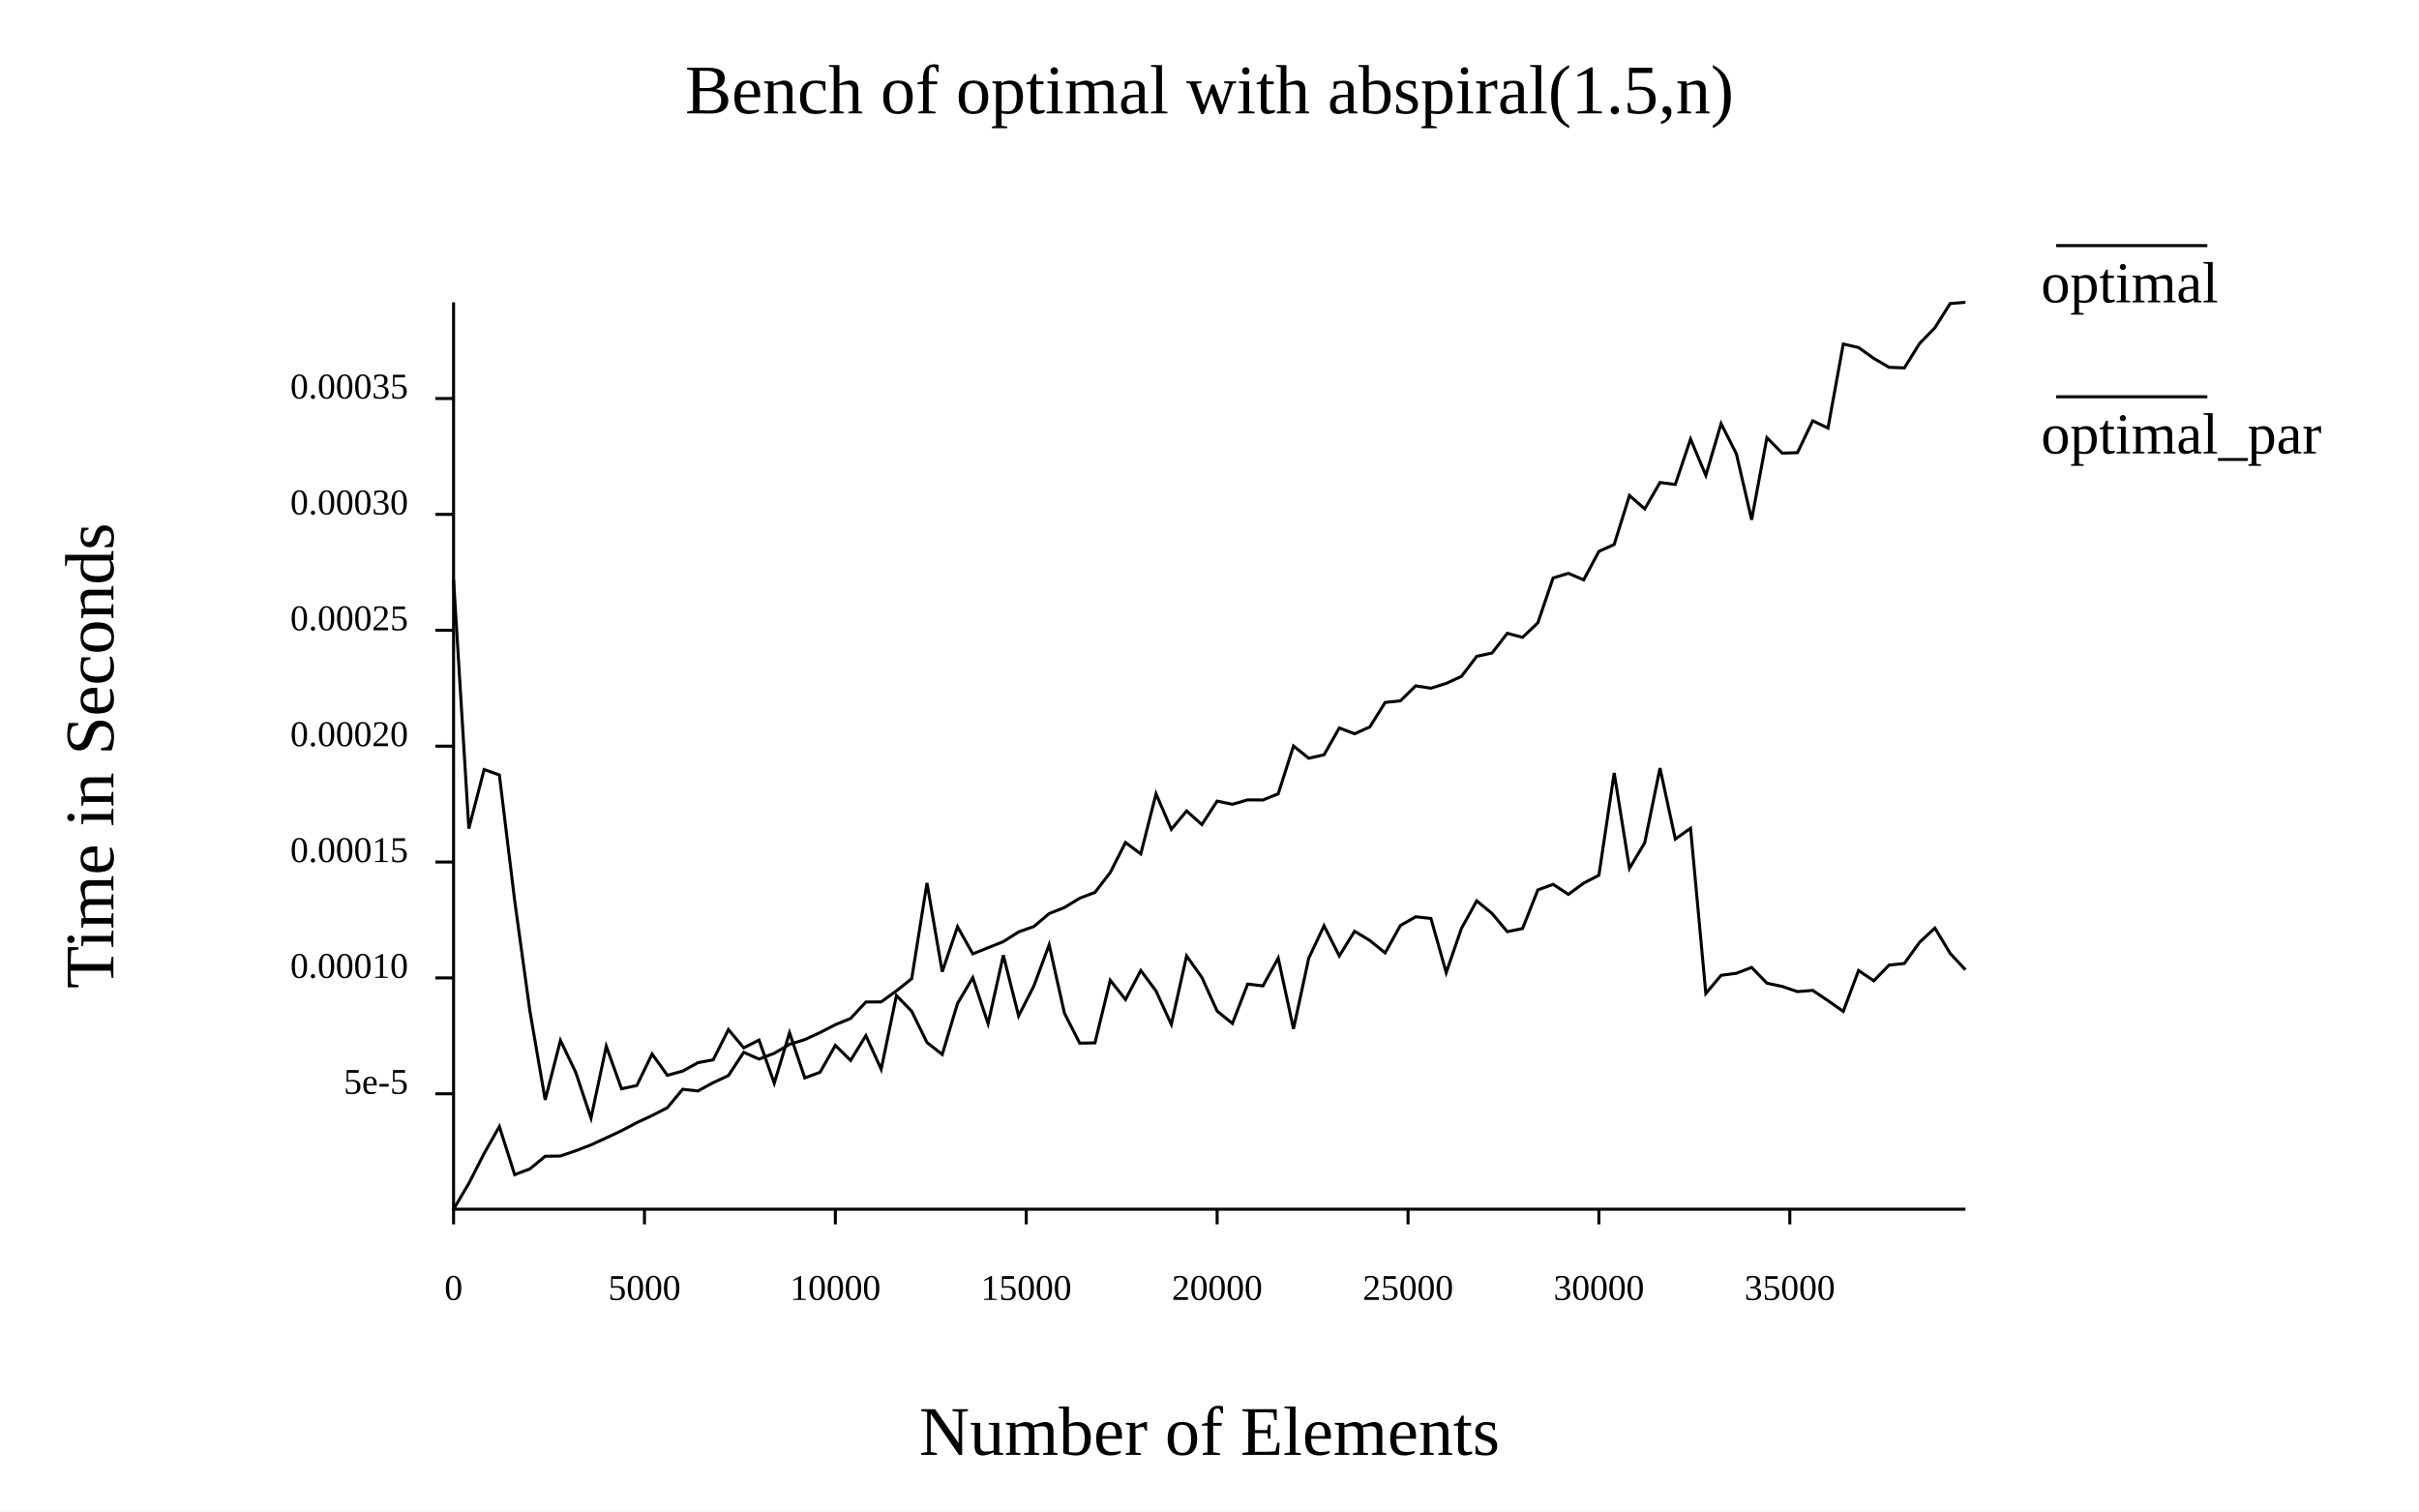
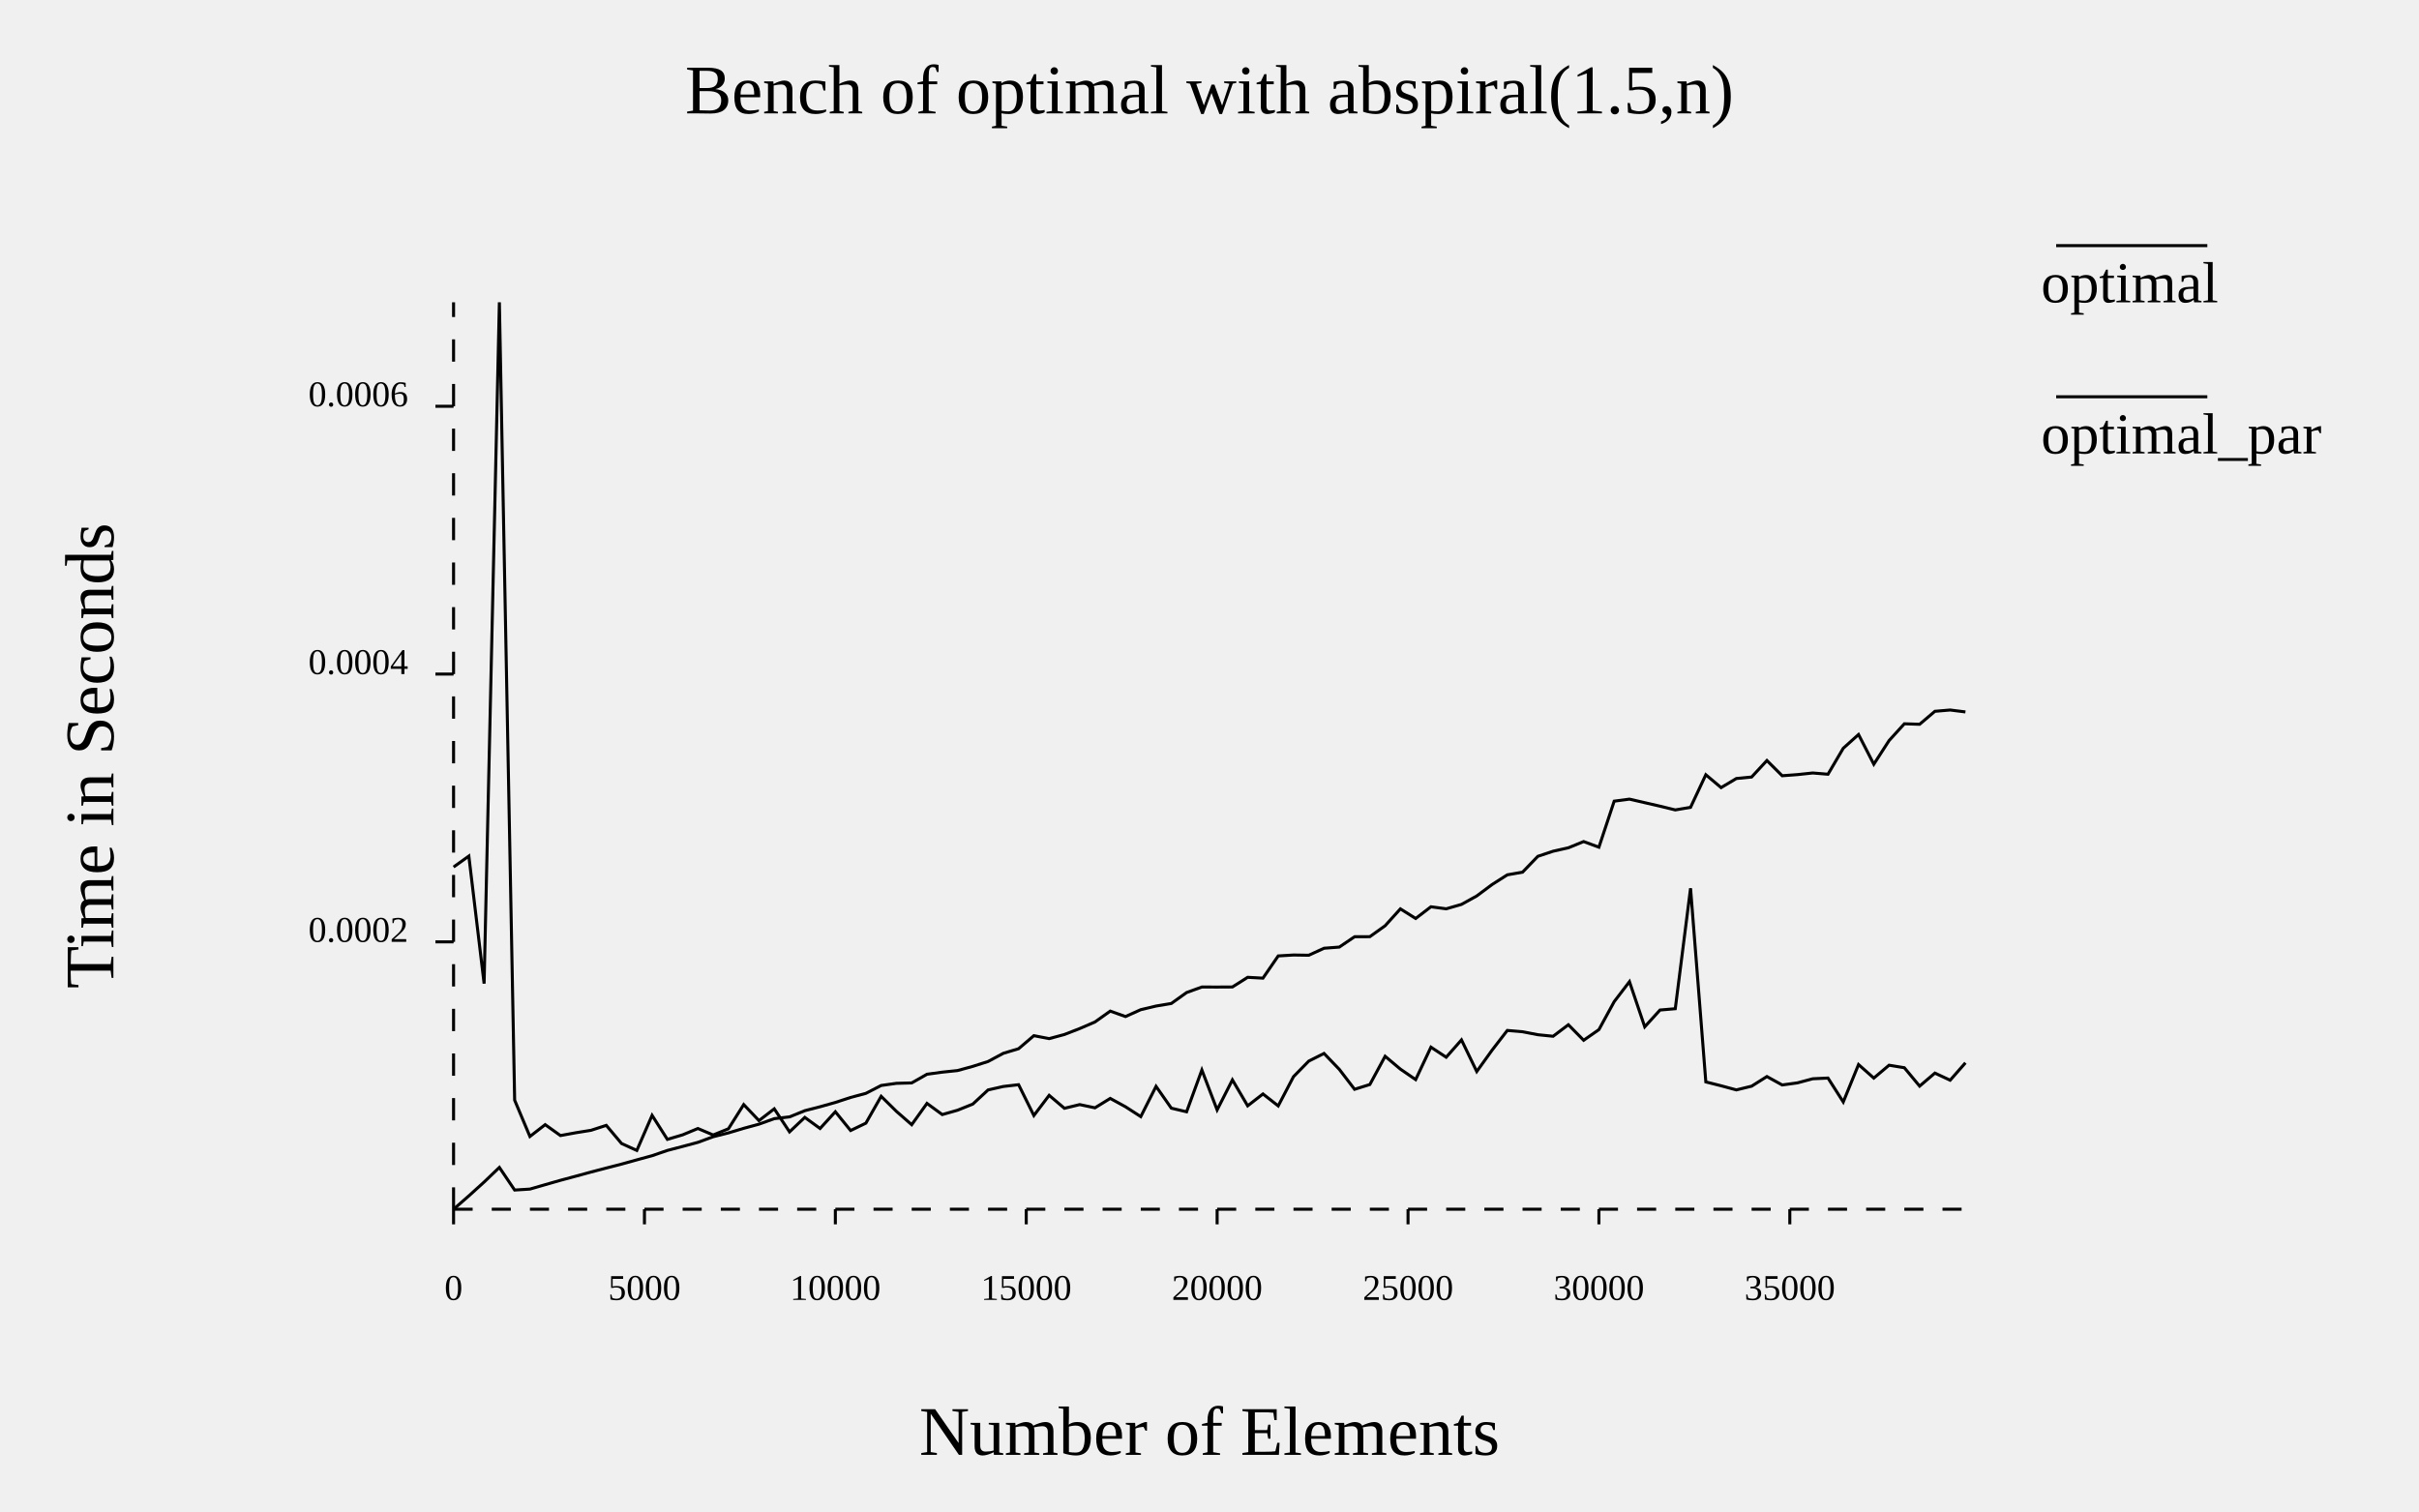
- <svg xmlns="http://www.w3.org/2000/svg" width="800" class="poloto" height="500" viewBox="0 0 800 500">
-   <rect class="poloto_background" fill="white" x="0" y="0" width="800" height="500" />
+ <svg xmlns="http://www.w3.org/2000/svg" width="800" class="poloto_background poloto" height="500" viewBox="0 0 800 500">
  <text class="poloto_text" alignment-baseline="middle" text-anchor="start" font-size="large" x="675" y="100">optimal</text>
-   <line class="poloto0stroke" stroke="black" x1="680" x2="730" y1="81.25" y2="81.25" />
-   <path class="poloto0stroke" fill="none" stroke="black" d=" M 150 400 L 155.051 391.466 L 160.101 381.563 L 165.152 372.648 L 170.202 388.572 L 175.253 386.647 L 180.303 382.486 L 185.354 382.401 L 190.404 380.669 L 195.455 378.721 L 200.505 376.395 L 205.556 374.024 L 210.606 371.366 L 215.657 369.011 L 220.707 366.42 L 225.758 360.334 L 230.808 360.887 L 235.859 358.136 L 240.909 355.777 L 245.96 348.096 L 251.01 350.34 L 256.061 348.417 L 261.111 345.452 L 266.162 343.888 L 271.212 341.564 L 276.263 338.959 L 281.313 336.892 L 286.364 331.459 L 291.414 331.425 L 296.465 327.767 L 301.515 323.729 L 306.566 292.083 L 311.616 321.446 L 316.667 306.563 L 321.717 315.525 L 326.768 313.509 L 331.818 311.481 L 336.869 308.271 L 341.919 306.479 L 346.97 302.213 L 352.02 300.202 L 357.071 297.116 L 362.121 295.2 L 367.172 288.624 L 372.222 278.695 L 377.273 282.466 L 382.323 262.582 L 387.374 274.34 L 392.424 268.258 L 397.475 272.769 L 402.525 265.001 L 407.576 266.044 L 412.626 264.592 L 417.677 264.628 L 422.727 262.583 L 427.778 246.765 L 432.828 250.824 L 437.879 249.682 L 442.929 240.802 L 447.98 242.732 L 453.03 240.455 L 458.081 232.36 L 463.131 231.839 L 468.182 226.873 L 473.232 227.651 L 478.283 226.063 L 483.333 223.741 L 488.384 217.105 L 493.434 216.019 L 498.485 209.499 L 503.535 210.827 L 508.586 206.035 L 513.636 191.187 L 518.687 189.654 L 523.737 191.818 L 528.788 182.384 L 533.838 180.106 L 538.889 163.913 L 543.939 168.339 L 548.99 159.611 L 554.04 160.258 L 559.091 145.235 L 564.141 157.262 L 569.192 140.146 L 574.242 150.103 L 579.293 171.932 L 584.343 144.782 L 589.394 149.901 L 594.444 149.744 L 599.495 139.208 L 604.545 141.598 L 609.596 113.796 L 614.646 114.961 L 619.697 118.551 L 624.747 121.504 L 629.798 121.699 L 634.848 113.606 L 639.899 108.429 L 644.949 100.402 L 650 100" />
+   <line class="poloto0stroke poloto0legend" stroke="black" x1="680" x2="730" y1="81.25" y2="81.25" />
+   <path class="poloto0stroke" fill="none" stroke="black" d=" M 150 400 L 155.051 395.593 L 160.101 391.015 L 165.152 386.18 L 170.202 393.66 L 175.253 393.342 L 180.303 391.883 L 185.354 390.436 L 190.404 389.083 L 195.455 387.704 L 200.505 386.384 L 205.556 385.081 L 210.606 383.677 L 215.657 382.296 L 220.707 380.558 L 225.758 379.236 L 230.808 377.884 L 235.859 376.022 L 240.909 374.753 L 245.96 373.243 L 251.01 371.866 L 256.061 370.046 L 261.111 369.454 L 266.162 367.408 L 271.212 366.105 L 276.263 364.684 L 281.313 363.029 L 286.364 361.674 L 291.414 359.067 L 296.465 358.356 L 301.515 358.225 L 306.566 355.354 L 311.616 354.663 L 316.667 354.132 L 321.717 352.746 L 326.768 351.136 L 331.818 348.428 L 336.869 346.906 L 341.919 342.592 L 346.97 343.57 L 352.02 342.205 L 357.071 340.242 L 362.121 338.064 L 367.172 334.467 L 372.222 336.269 L 377.273 333.993 L 382.323 332.793 L 387.374 331.941 L 392.424 328.328 L 397.475 326.495 L 402.525 326.511 L 407.576 326.482 L 412.626 323.288 L 417.677 323.566 L 422.727 316.216 L 427.778 315.909 L 432.828 315.989 L 437.879 313.673 L 442.929 313.287 L 447.98 309.865 L 453.03 309.844 L 458.081 306.23 L 463.131 300.648 L 468.182 303.825 L 473.232 299.958 L 478.283 300.628 L 483.333 299.173 L 488.384 296.375 L 493.434 292.611 L 498.485 289.393 L 503.535 288.505 L 508.586 283.267 L 513.636 281.579 L 518.687 280.444 L 523.737 278.383 L 528.788 280.247 L 533.838 265.02 L 538.889 264.35 L 543.939 265.519 L 548.99 266.681 L 554.04 267.918 L 559.091 267.063 L 564.141 256.278 L 569.192 260.534 L 574.242 257.526 L 579.293 257.032 L 584.343 251.572 L 589.394 256.611 L 594.444 256.235 L 599.495 255.696 L 604.545 256.11 L 609.596 247.517 L 614.646 242.977 L 619.697 252.801 L 624.747 244.978 L 629.798 239.421 L 634.848 239.59 L 639.899 235.292 L 644.949 234.864 L 650 235.501" />
  <text class="poloto_text" alignment-baseline="middle" text-anchor="start" font-size="large" x="675" y="150">optimal_par</text>
-   <line class="poloto1stroke" stroke="black" x1="680" x2="730" y1="131.25" y2="131.25" />
-   <path class="poloto1stroke" fill="none" stroke="black" d=" M 150 191.683 L 155.051 274.095 L 160.101 254.555 L 165.152 256.35 L 170.202 297.868 L 175.253 334.501 L 180.303 363.836 L 185.354 344.161 L 190.404 354.737 L 195.455 369.869 L 200.505 346.102 L 205.556 360.162 L 210.606 359.075 L 215.657 348.661 L 220.707 355.7 L 225.758 354.321 L 230.808 351.536 L 235.859 350.58 L 240.909 340.58 L 245.96 346.614 L 251.01 344.048 L 256.061 358.314 L 261.111 341.614 L 266.162 356.568 L 271.212 354.693 L 276.263 345.806 L 281.313 350.773 L 286.364 342.573 L 291.414 353.708 L 296.465 329.324 L 301.515 334.516 L 306.566 344.849 L 311.616 348.799 L 316.667 331.916 L 321.717 323.412 L 326.768 338.633 L 331.818 315.972 L 336.869 336.052 L 341.919 326.148 L 346.97 312.519 L 352.02 335.145 L 357.071 345.067 L 362.121 344.976 L 367.172 324.262 L 372.222 330.643 L 377.273 321.035 L 382.323 327.815 L 387.374 338.859 L 392.424 316.218 L 397.475 323.329 L 402.525 334.454 L 407.576 338.552 L 412.626 325.522 L 417.677 326.12 L 422.727 316.921 L 427.778 340.342 L 432.828 316.953 L 437.879 306.244 L 442.929 316.21 L 447.98 308.046 L 453.03 311.117 L 458.081 315.211 L 463.131 306.157 L 468.182 303.274 L 473.232 303.814 L 478.283 321.76 L 483.333 307.081 L 488.384 297.997 L 493.434 302.17 L 498.485 308.189 L 503.535 307.154 L 508.586 294.386 L 513.636 292.544 L 518.687 295.848 L 523.737 292.139 L 528.788 289.517 L 533.838 255.697 L 538.889 287.267 L 543.939 278.768 L 548.99 254.069 L 554.04 277.544 L 559.091 273.993 L 564.141 328.629 L 569.192 322.631 L 574.242 321.962 L 579.293 320.024 L 584.343 325.23 L 589.394 326.301 L 594.444 328.016 L 599.495 327.615 L 604.545 331.023 L 609.596 334.564 L 614.646 321.048 L 619.697 324.436 L 624.747 319.244 L 629.798 318.715 L 634.848 311.687 L 639.899 307.003 L 644.949 315.367 L 650 320.811" />
+   <line class="poloto1stroke poloto1legend" stroke="black" x1="680" x2="730" y1="131.25" y2="131.25" />
+   <path class="poloto1stroke" fill="none" stroke="black" d=" M 150 286.801 L 155.051 283.189 L 160.101 325.373 L 165.152 100 L 170.202 363.934 L 175.253 375.939 L 180.303 372.026 L 185.354 375.635 L 190.404 374.71 L 195.455 373.897 L 200.505 372.26 L 205.556 378.264 L 210.606 380.558 L 215.657 368.952 L 220.707 376.897 L 225.758 375.399 L 230.808 373.301 L 235.859 375.444 L 240.909 373.389 L 245.96 365.384 L 251.01 370.692 L 256.061 366.793 L 261.111 374.415 L 266.162 369.627 L 271.212 373.298 L 276.263 367.76 L 281.313 373.972 L 286.364 371.531 L 291.414 362.651 L 296.465 367.632 L 301.515 372.045 L 306.566 364.993 L 311.616 368.691 L 316.667 367.256 L 321.717 365.227 L 326.768 360.544 L 331.818 359.396 L 336.869 358.81 L 341.919 369.004 L 346.97 362.327 L 352.02 366.618 L 357.071 365.393 L 362.121 366.459 L 367.172 363.351 L 372.222 366.114 L 377.273 369.373 L 382.323 359.363 L 387.374 366.577 L 392.424 367.772 L 397.475 353.949 L 402.525 367.153 L 407.576 357.219 L 412.626 365.802 L 417.677 361.871 L 422.727 365.825 L 427.778 356.158 L 432.828 351.004 L 437.879 348.474 L 442.929 353.733 L 447.98 360.331 L 453.03 358.753 L 458.081 349.405 L 463.131 353.659 L 468.182 357.123 L 473.232 346.397 L 478.283 349.722 L 483.333 343.99 L 488.384 354.454 L 493.434 347.415 L 498.485 340.865 L 503.535 341.296 L 508.586 342.278 L 513.636 342.786 L 518.687 338.981 L 523.737 344.113 L 528.788 340.594 L 533.838 331.339 L 538.889 324.728 L 543.939 339.667 L 548.99 334.112 L 554.04 333.675 L 559.091 293.835 L 564.141 357.89 L 569.192 359.167 L 574.242 360.533 L 579.293 359.299 L 584.343 356.112 L 589.394 358.899 L 594.444 358.206 L 599.495 356.85 L 604.545 356.612 L 609.596 364.524 L 614.646 352.143 L 619.697 356.623 L 624.747 352.363 L 629.798 353.198 L 634.848 359.282 L 639.899 354.972 L 644.949 357.325 L 650 351.57" />
  <text class="poloto_text" alignment-baseline="start" text-anchor="middle" font-size="x-large" x="400" y="37.5">Bench of optimal with abspiral(1.5,n)</text>
  <text class="poloto_text" alignment-baseline="start" text-anchor="middle" font-size="x-large" x="400" y="481.25">Number of Elements</text>
  <text class="poloto_text" alignment-baseline="start" text-anchor="middle" font-size="x-large" transform="rotate(-90,37.5,250)" x="37.5" y="250">Time in Seconds</text>
-   <path stroke="black" fill="none" class="poloto_axis_lines" d=" M 150 100 L 150 400 L 650 400" />
  <line class="poloto_axis_lines" stroke="black" x1="150" x2="150" y1="400" y2="405" />
  <text class="poloto_text" alignment-baseline="start" text-anchor="middle" x="150" y="430"> 0</text>
  <line class="poloto_axis_lines" stroke="black" x1="213.131" x2="213.131" y1="400" y2="405" />
  <text class="poloto_text" alignment-baseline="start" text-anchor="middle" x="213.131" y="430"> 5000</text>
  <line class="poloto_axis_lines" stroke="black" x1="276.263" x2="276.263" y1="400" y2="405" />
  <text class="poloto_text" alignment-baseline="start" text-anchor="middle" x="276.263" y="430"> 10000</text>
  <line class="poloto_axis_lines" stroke="black" x1="339.394" x2="339.394" y1="400" y2="405" />
  <text class="poloto_text" alignment-baseline="start" text-anchor="middle" x="339.394" y="430"> 15000</text>
  <line class="poloto_axis_lines" stroke="black" x1="402.525" x2="402.525" y1="400" y2="405" />
  <text class="poloto_text" alignment-baseline="start" text-anchor="middle" x="402.525" y="430"> 20000</text>
  <line class="poloto_axis_lines" stroke="black" x1="465.657" x2="465.657" y1="400" y2="405" />
  <text class="poloto_text" alignment-baseline="start" text-anchor="middle" x="465.657" y="430"> 25000</text>
  <line class="poloto_axis_lines" stroke="black" x1="528.788" x2="528.788" y1="400" y2="405" />
  <text class="poloto_text" alignment-baseline="start" text-anchor="middle" x="528.788" y="430"> 30000</text>
  <line class="poloto_axis_lines" stroke="black" x1="591.919" x2="591.919" y1="400" y2="405" />
  <text class="poloto_text" alignment-baseline="start" text-anchor="middle" x="591.919" y="430"> 35000</text>
-   <line class="poloto_axis_lines" stroke="black" x1="150" x2="144" y1="361.818" y2="361.818" />
-   <text class="poloto_text" alignment-baseline="middle" text-anchor="end" x="135" y="361.818"> 5e-5</text>
-   <line class="poloto_axis_lines" stroke="black" x1="150" x2="144" y1="323.485" y2="323.485" />
-   <text class="poloto_text" alignment-baseline="middle" text-anchor="end" x="135" y="323.485"> 0.00010</text>
-   <line class="poloto_axis_lines" stroke="black" x1="150" x2="144" y1="285.153" y2="285.153" />
-   <text class="poloto_text" alignment-baseline="middle" text-anchor="end" x="135" y="285.153"> 0.00015</text>
-   <line class="poloto_axis_lines" stroke="black" x1="150" x2="144" y1="246.821" y2="246.821" />
-   <text class="poloto_text" alignment-baseline="middle" text-anchor="end" x="135" y="246.821"> 0.00020</text>
-   <line class="poloto_axis_lines" stroke="black" x1="150" x2="144" y1="208.488" y2="208.488" />
-   <text class="poloto_text" alignment-baseline="middle" text-anchor="end" x="135" y="208.488"> 0.00025</text>
-   <line class="poloto_axis_lines" stroke="black" x1="150" x2="144" y1="170.156" y2="170.156" />
-   <text class="poloto_text" alignment-baseline="middle" text-anchor="end" x="135" y="170.156"> 0.00030</text>
-   <line class="poloto_axis_lines" stroke="black" x1="150" x2="144" y1="131.824" y2="131.824" />
-   <text class="poloto_text" alignment-baseline="middle" text-anchor="end" x="135" y="131.824"> 0.00035</text>
+   <line class="poloto_axis_lines" stroke="black" x1="150" x2="144" y1="311.563" y2="311.563" />
+   <text class="poloto_text" alignment-baseline="middle" text-anchor="end" x="135" y="311.563"> 0.0002</text>
+   <line class="poloto_axis_lines" stroke="black" x1="150" x2="144" y1="222.979" y2="222.979" />
+   <text class="poloto_text" alignment-baseline="middle" text-anchor="end" x="135" y="222.979"> 0.0004</text>
+   <line class="poloto_axis_lines" stroke="black" x1="150" x2="144" y1="134.394" y2="134.394" />
+   <text class="poloto_text" alignment-baseline="middle" text-anchor="end" x="135" y="134.394"> 0.0006</text>
+   <path stroke="black" fill="none" class="poloto_axis_lines" style="stroke-dasharray:6.313;stroke-dashoffset:-0;" d=" M 150 400 L 650 400" />
+   <path stroke="black" fill="none" class="poloto_axis_lines" style="stroke-dasharray:7.382;stroke-dashoffset:-88.437;" d=" M 150 400 L 150 100" />
</svg>
